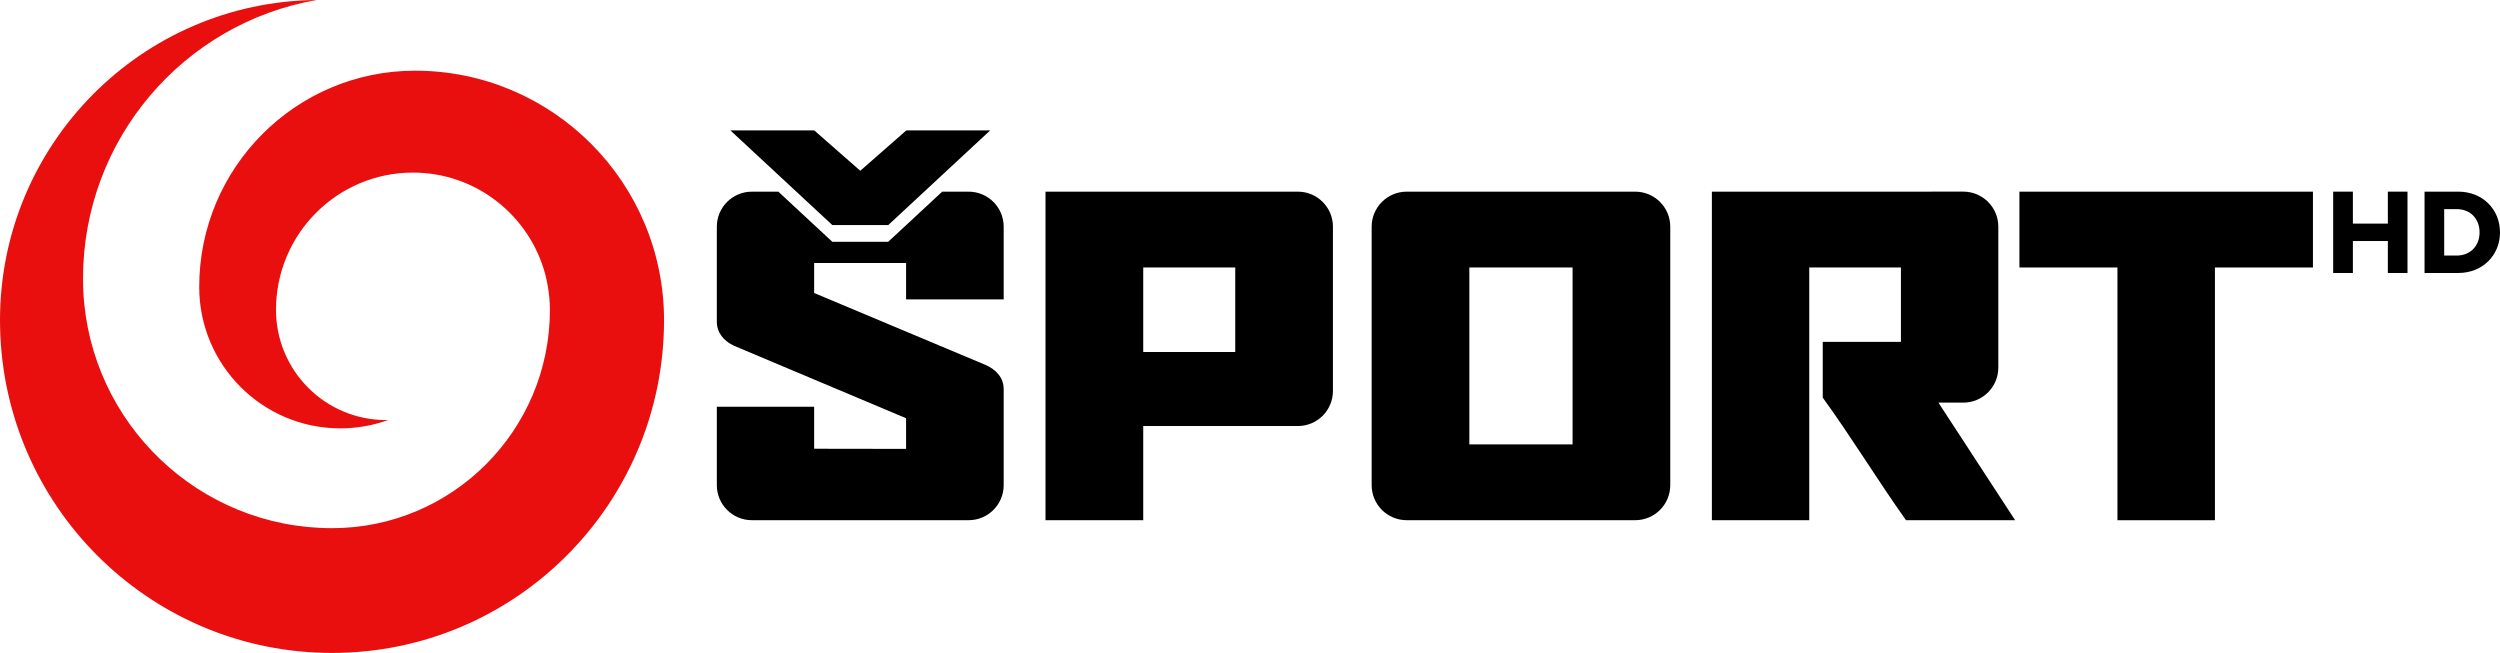
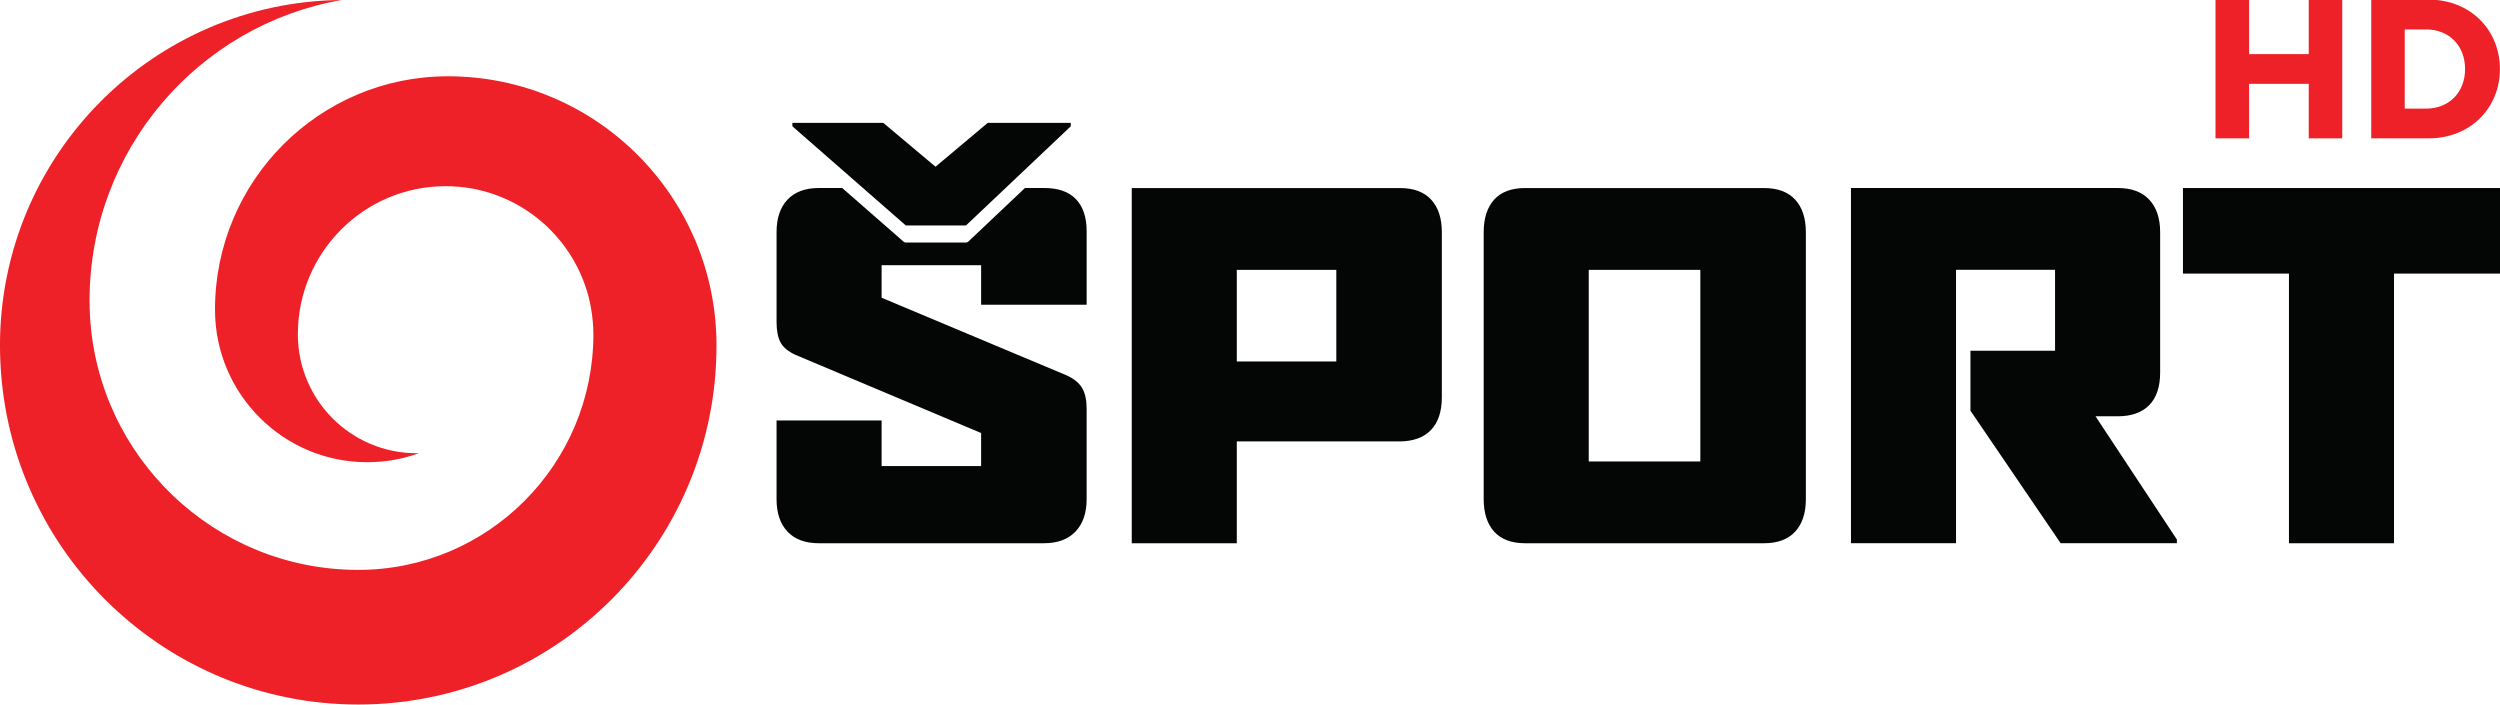
- <svg xmlns="http://www.w3.org/2000/svg" width="864.7" height="225.84" version="1.1" viewBox="0 0 864.7 225.84">
-   <path d="m361.62 66.293v113.63h33.801v-32.569h53.493c6.693 4e-4 12.119-5.425 12.12-12.118v-56.827c-3.9e-4 -6.693-5.427-12.119-12.12-12.118zm33.801 26.224h31.825v29.231h-31.825z" stroke-width=".959" />
-   <path d="m486.55 66.293c-6.693-3.94e-4 -12.119 5.425-12.12 12.118v89.396c3.8e-4 6.693 5.427 12.119 12.12 12.118h79.04c6.693 4e-4 12.119-5.425 12.12-12.118v-89.396c-3.8e-4 -6.693-5.427-12.119-12.12-12.118zm21.667 26.224h35.705v61.185l-35.705 2.3e-4z" stroke-width=".959" />
-   <path d="m679.06 66.28-86.954 0.013v113.63h33.676v-87.408h31.71v25.735h-27.044v19.275c10.025 13.825 18.908 28.475 28.795 42.398h37.743l-26.521-40.663h8.595c6.693-3.7e-4 12.119-5.427 12.118-12.12v-48.743c-3.8e-4 -6.693-5.426-12.118-12.118-12.118z" stroke-width=".959" />
-   <path d="m698.48 66.293v26.224h33.902v87.419h33.715v-87.419h33.902v-26.224z" stroke-width=".959" />
-   <g transform="matrix(.96299 0 0 .96299 -44.109 -131.88)">
-     <path d="m325.36 205.79h-9.504c-6.95-4.1e-4 -12.585 5.635-12.586 12.585v34.084c0 3.944 2.42 6.938 6.211 8.695l61.766 26.015v11.006l-33.023-0.049v-15.086h-34.951l-2e-3 28.164c4e-4 6.95 5.635 12.585 12.586 12.584h77.861c6.95-4e-4 12.584-5.634 12.584-12.584v-34.473c0-4.117-2.705-7.144-6.877-8.865l-61.201-25.678v-10.787h33.023v13.092h35.055v-26.121c-4e-4 -6.95-5.634-12.583-12.584-12.583h-9.506l-19.391 18.003h-20.07z" stroke-width=".996" />
-     <path d="m308.14 183.79 36.618 34h20.072l36.618-34h-30.126l-16.527 14.494-16.527-14.494z" stroke-width=".992" />
+ <svg xmlns="http://www.w3.org/2000/svg" width="800" height="225.45" version="1.1" viewBox="0 0 211.67 59.651">
+   <g transform="translate(4.2374e-6 57.255)">
+     <g transform="matrix(8.6742 0 0 -8.6742 -5288.7 6138)" fill="#ed2127">
+       <path d="m632.24 714.22v-0.532h-0.582v0.532h-0.328v-1.354h0.328v0.532h0.582v-0.532h0.327v1.354z" />
+       <path d="m632.85 714.22v-1.354h0.562c0.403 0 0.694 0.294 0.694 0.676 0 0.384-0.291 0.678-0.694 0.678zm0.327-0.291h0.207c0.229 0 0.382-0.16 0.382-0.387 0-0.224-0.153-0.386-0.382-0.386h-0.207z" />
+     </g>
  </g>
-   <g transform="matrix(5.1831 0 0 -5.1831 143.55 24.449)" fill="#ea0f0f">
-     <path d="m0 0c-7.954 0-14.402-6.461-14.402-14.432 0-5.211 4.216-9.436 9.417-9.436 1.121 0 2.196 0.197 3.193 0.557-0.049-1e-3 -0.098-2e-3 -0.147-2e-3 -4.053 0-7.339 3.293-7.339 7.355 0 5.058 4.092 9.158 9.14 9.158 4.231 0 7.788-2.882 8.829-6.793 7e-3 -0.029 0.015-0.059 0.022-0.088 0.054-0.209 0.098-0.422 0.136-0.636 0.094-0.534 0.152-1.08 0.152-1.641 0-8.047-6.51-14.571-14.54-14.571-8.891 0-16.151 6.997-16.596 15.795-0.013 0.285-0.021 0.57-0.021 0.857 0 9.316 6.735 17.055 15.593 18.594-11.689-0.104-21.133-9.631-21.133-21.369 0-0.369 0.01-0.736 0.028-1.1 0.572-11.751 10.26-21.103 22.129-21.103 12.237 0 22.156 9.941 22.156 22.203 0 9.196-7.439 16.652-16.617 16.652" fill="#ea0f0f" />
-   </g>
-   <g transform="matrix(.94032 0 0 -.94032 -508.5 441.69)" stroke-width="22.097">
-     <path d="m1419.1 399.23v-11.756h-12.86v11.756h-7.248v-29.92h7.248v11.756h12.86v-11.756h7.226v29.92z" />
-     <path d="m1432.6 399.23v-29.92h12.418c8.905 0 15.336 6.497 15.336 14.938 0 8.485-6.43 14.982-15.336 14.982zm7.226-6.431h4.574c5.06 0 8.441-3.535 8.441-8.552 0-4.95-3.381-8.53-8.441-8.53h-4.574z" />
+   <path d="m37.919 6.458c-10.889 0-19.716 8.845-19.716 19.759 0 7.133 5.772 12.917 12.892 12.917 1.534 0 3.005-0.269 4.369-0.761h-0.198c-5.55 0-10.048-4.508-10.048-10.07 0-6.925 5.599-12.54 12.512-12.54 5.791 0 10.663 3.945 12.088 9.303 0.009 0.037 0.019 0.08 0.031 0.117 0.071 0.288 0.133 0.578 0.185 0.872 0.127 0.733 0.207 1.478 0.207 2.248 0 11.019-8.913 19.948-19.907 19.948-12.172 0-22.112-9.578-22.721-21.623-0.019-0.39-0.031-0.779-0.031-1.172 0-12.756 9.223-23.351 21.348-25.457-16.003 0.142-28.932 13.183-28.932 29.253 0 0.507 0.015 1.008 0.04 1.506 0.782 16.089 14.046 28.892 30.295 28.892 16.751 0 30.332-13.606 30.332-30.397 0.003-12.589-10.184-22.795-22.749-22.795" fill="#ed2127" />
+   <g transform="matrix(.35278 0 0 -.35278 126.81 269.38)" fill="#040606">
+     <path d="m-38.742 698.82h-23.881v-21.98h23.881zm22.707-38.438c-1.744-1.823-4.294-2.734-7.642-2.734h-38.946v-24.434h-25.214v85.246h64.379c3.278 0 5.767-0.929 7.484-2.787 1.709-1.858 2.559-4.461 2.559-7.809v-39.612c0-3.427-0.876-6.047-2.62-7.87" />
+     <path d="m48.625 698.82h-26.782v-45.975h26.782zm22.768-62.819c-1.718-1.858-4.207-2.787-7.476-2.787h-57.359c-3.269 0-5.74 0.929-7.423 2.787-1.665 1.858-2.506 4.47-2.506 7.809v64.055c0 3.348 0.841 5.951 2.506 7.809 1.683 1.858 4.154 2.787 7.423 2.787h57.359c3.269 0 5.758-0.929 7.476-2.787 1.709-1.858 2.559-4.461 2.559-7.809v-64.055c0-3.339-0.85-5.951-2.559-7.809" />
+     <path d="m135.1 633.22-21.647 31.804v14.39h20.306v19.421h-23.767v-65.615h-25.214v85.246h64.046c3.269 0 5.784-0.929 7.537-2.787 1.744-1.858 2.62-4.461 2.62-7.809v-33.697c0-3.427-0.876-6.029-2.62-7.817-1.753-1.779-4.268-2.673-7.537-2.673h-5.355l19.526-29.569v-0.894z" />
+     <path d="m215.11 697.93v-64.721h-25.214v64.721h-25.441v20.534h76.096v-20.534z" />
+     <path d="m-98.66 690.46v17.633c0 3.348-0.859 5.916-2.568 7.695-1.709 1.788-4.242 2.682-7.59 2.682h-4.654l-13.601-12.874c-0.149-0.131-0.342-0.21-0.535-0.21h-14.46c-0.193 0-0.368 0.07-0.517 0.193l-14.741 12.892h-5.609c-3.269 0-5.784-0.938-7.528-2.796-1.753-1.858-2.62-4.461-2.62-7.809v-21.533c0-2.086 0.316-3.725 0.946-4.908 0.631-1.192 1.84-2.2 3.628-3.015l44.52-18.746v-7.923h-23.881v10.937h-25.214v-18.86c0-3.348 0.868-5.951 2.62-7.809 1.744-1.867 4.259-2.796 7.528-2.796h54.011c3.269 0 5.802 0.929 7.581 2.796 1.788 1.858 2.682 4.461 2.682 7.809v21.647c0 2.086-0.351 3.742-1.06 4.969-0.71 1.227-1.954 2.244-3.733 3.067l-44.415 18.632v7.809h23.881v-9.482z" />
+     <path d="m-102.47 733.28-25.143-23.794h-14.46l-27.212 23.794v0.824h21.813l12.541-10.525 12.532 10.525h19.929z" />
  </g>
</svg>
